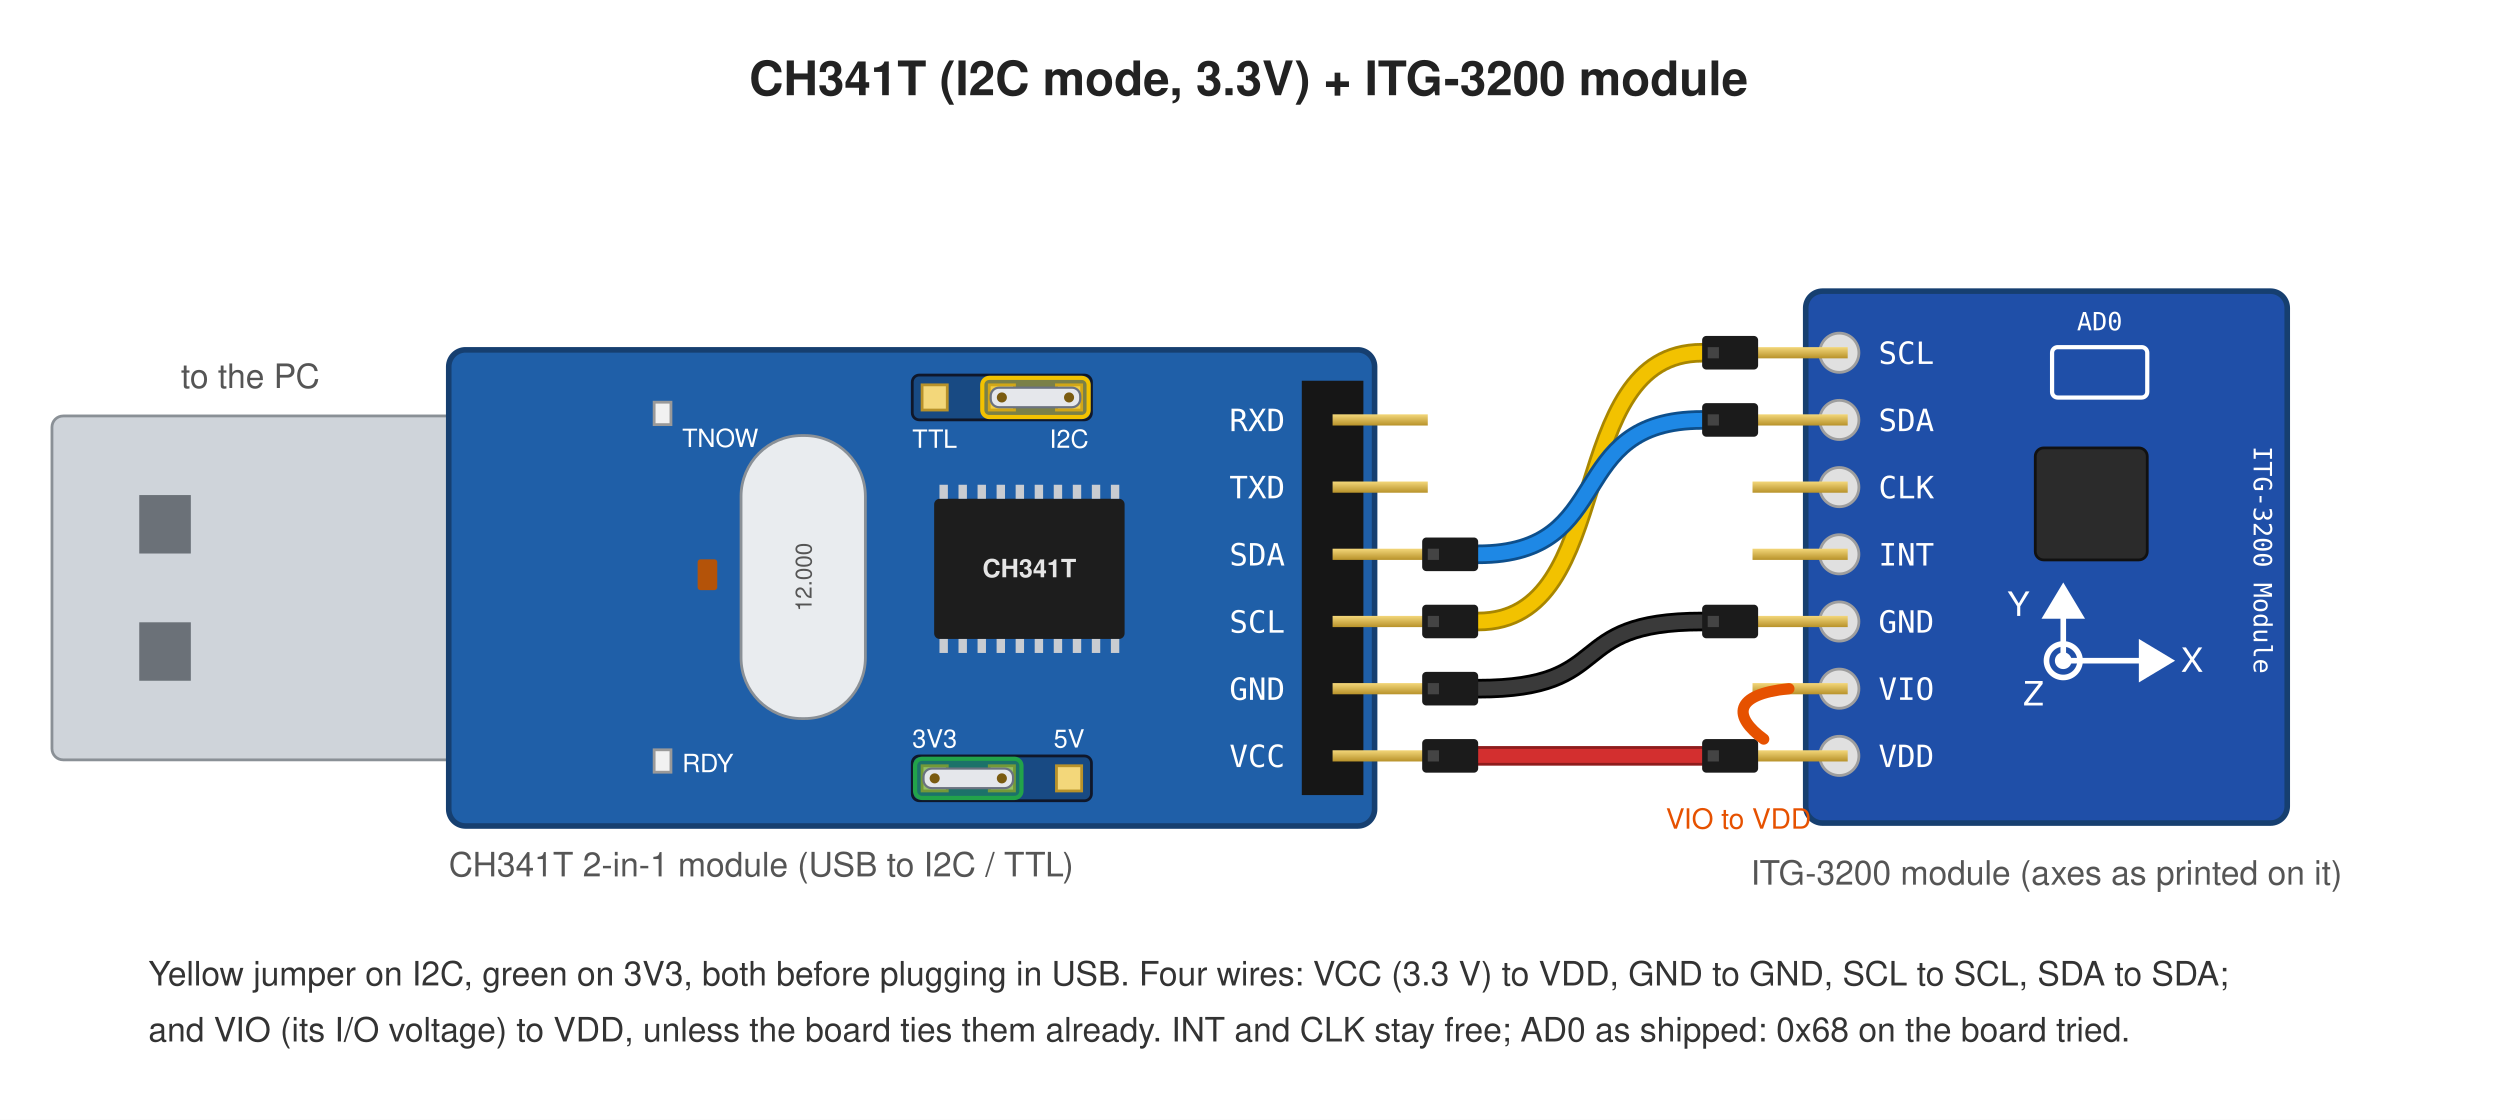
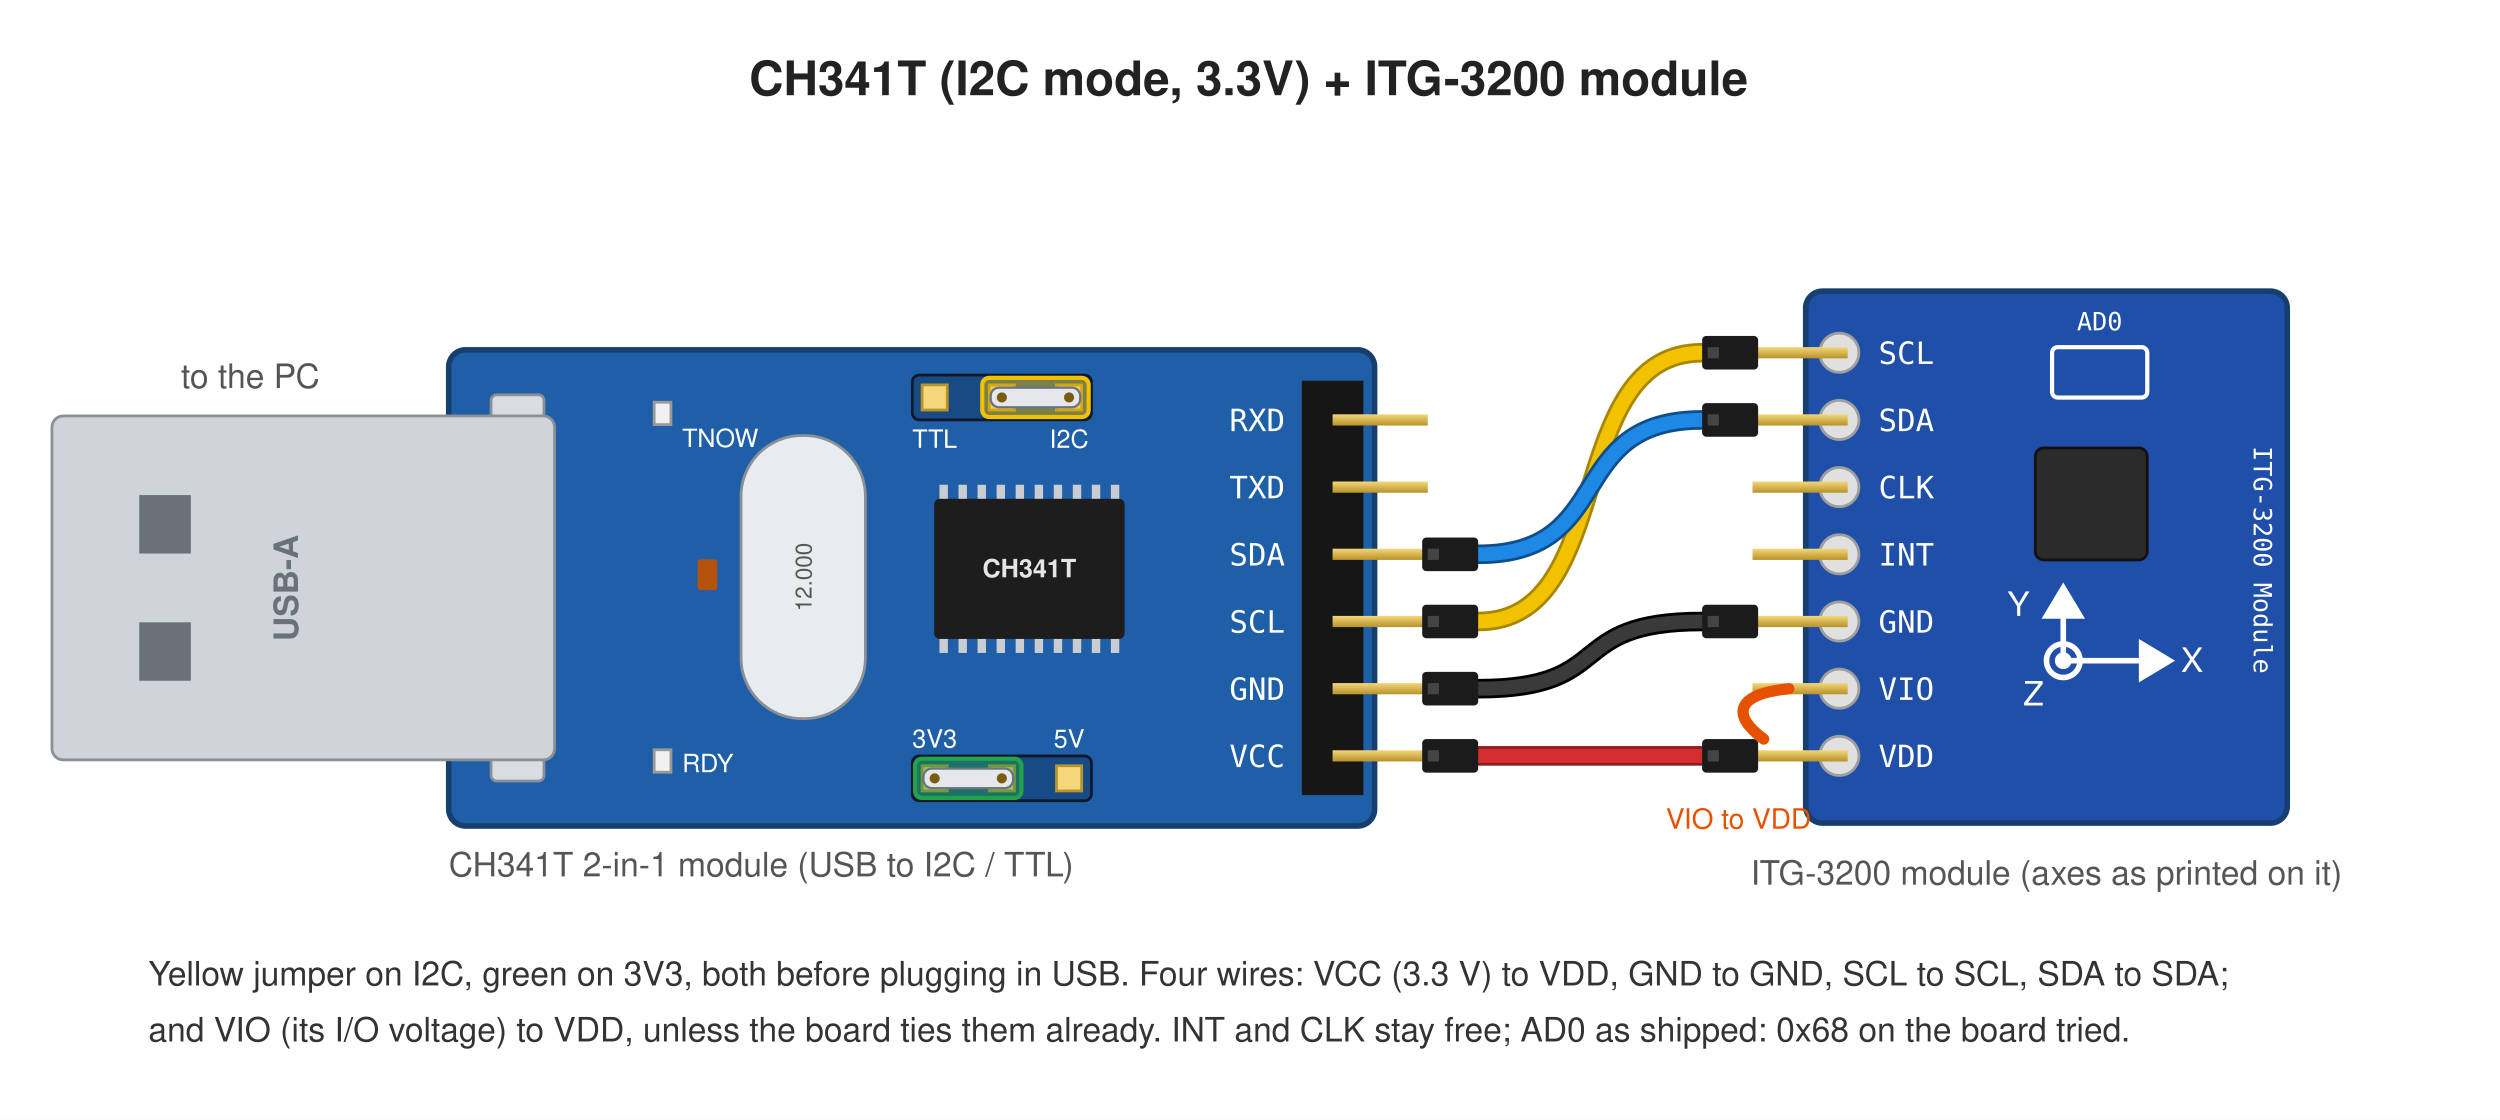
<svg xmlns="http://www.w3.org/2000/svg" viewBox="0 0 893 400" width="893" height="400" font-family="Helvetica, Arial, sans-serif">
  <style>@media (prefers-color-scheme: dark) { .bg { fill-opacity: 0.85 } }</style>
  <defs>
    <linearGradient id="metal" x1="0" y1="0" x2="0" y2="1">
      <stop offset="0" stop-color="#e9ecef" />
      <stop offset="0.5" stop-color="#b8bec5" />
      <stop offset="1" stop-color="#d9dde1" />
    </linearGradient>
    <linearGradient id="pin" x1="0" y1="0" x2="0" y2="1">
      <stop offset="0" stop-color="#f3d77a" />
      <stop offset="1" stop-color="#b8922a" />
    </linearGradient>
    <g id="dupont">
      <rect x="0" y="-6" width="20" height="12" rx="1.5" fill="#1b1b1b" />
      <rect x="2" y="-2" width="4" height="4" fill="#444" />
    </g>
  </defs>
  <rect class="bg" width="893" height="400" fill="#ffffff" />
  <text x="446" y="34" text-anchor="middle" font-size="17" font-weight="bold" fill="#222">CH341T (I2C mode, 3.3V) + ITG-3200 module</text>
  <text x="89.425" y="138.583" text-anchor="middle" font-size="12" fill="#555">to the PC</text>
+   <rect x="160.291" y="124.961" width="330.709" height="170.079" rx="6" fill="#1f5fa8" stroke="#163f70" stroke-width="2" />
+   <rect x="175.409" y="141.024" width="18.898" height="9.449" rx="2" fill="#d9dde1" stroke="#8a9096" />
+   <rect x="175.409" y="269.528" width="18.898" height="9.449" rx="2" fill="#d9dde1" stroke="#8a9096" />
  <rect x="18.559" y="148.583" width="179.528" height="122.835" rx="4" fill="#cfd4da" stroke="#8a9096" />
  <rect x="49.74" y="176.835" width="18.425" height="20.882" fill="#6b7178" />
  <rect x="49.74" y="222.283" width="18.425" height="20.882" fill="#6b7178" />
-   <rect x="160.291" y="124.961" width="330.709" height="170.079" rx="6" fill="#1f5fa8" stroke="#163f70" stroke-width="2" />
+   <text transform="translate(106.4331 210.0) rotate(-90)" text-anchor="middle" font-size="12" font-weight="bold" fill="#6b7178">USB-A</text>
  <text x="160.291" y="313.039" font-size="12" fill="#555">CH341T 2-in-1 module (USB to I2C / TTL)</text>
  <rect x="465.0" y="136.0" width="22" height="148.0" fill="#161616" />
  <g fill="url(#pin)">
    <rect x="476.0" y="148.0" width="34.0" height="4" />
    <rect x="476.0" y="172.0" width="34.0" height="4" />
    <rect x="476.0" y="196.0" width="34.0" height="4" />
    <rect x="476.0" y="220.0" width="34.0" height="4" />
    <rect x="476.0" y="244.0" width="34.0" height="4" />
    <rect x="476.0" y="268.0" width="34.0" height="4" />
  </g>
  <g font-size="11" fill="#fff" font-family="Menlo, Consolas, monospace" text-anchor="end">
    <text x="459.0" y="154.0">RXD</text>
    <text x="459.0" y="178.0">TXD</text>
    <text x="459.0" y="202.0">SDA</text>
    <text x="459.0" y="226.0">SCL</text>
    <text x="459.0" y="250.0">GND</text>
    <text x="459.0" y="274.0">VCC</text>
  </g>
  <rect x="333.677" y="178.157" width="68.031" height="50.079" rx="2" fill="#1d1d1d" />
  <rect x="335.579" y="173.157" width="3" height="5" fill="#c9ccd1" />
  <rect x="335.579" y="228.236" width="3" height="5" fill="#c9ccd1" />
  <rect x="342.382" y="173.157" width="3" height="5" fill="#c9ccd1" />
  <rect x="342.382" y="228.236" width="3" height="5" fill="#c9ccd1" />
  <rect x="349.185" y="173.157" width="3" height="5" fill="#c9ccd1" />
  <rect x="349.185" y="228.236" width="3" height="5" fill="#c9ccd1" />
  <rect x="355.988" y="173.157" width="3" height="5" fill="#c9ccd1" />
  <rect x="355.988" y="228.236" width="3" height="5" fill="#c9ccd1" />
  <rect x="362.791" y="173.157" width="3" height="5" fill="#c9ccd1" />
  <rect x="362.791" y="228.236" width="3" height="5" fill="#c9ccd1" />
  <rect x="369.594" y="173.157" width="3" height="5" fill="#c9ccd1" />
  <rect x="369.594" y="228.236" width="3" height="5" fill="#c9ccd1" />
  <rect x="376.398" y="173.157" width="3" height="5" fill="#c9ccd1" />
  <rect x="376.398" y="228.236" width="3" height="5" fill="#c9ccd1" />
  <rect x="383.201" y="173.157" width="3" height="5" fill="#c9ccd1" />
  <rect x="383.201" y="228.236" width="3" height="5" fill="#c9ccd1" />
  <rect x="390.004" y="173.157" width="3" height="5" fill="#c9ccd1" />
  <rect x="390.004" y="228.236" width="3" height="5" fill="#c9ccd1" />
  <rect x="396.807" y="173.157" width="3" height="5" fill="#c9ccd1" />
  <rect x="396.807" y="228.236" width="3" height="5" fill="#c9ccd1" />
  <text x="367.693" y="206.197" text-anchor="middle" font-size="9" font-weight="bold" fill="#e5e5e5">CH341T</text>
  <rect x="264.701" y="155.575" width="44.409" height="101.102" rx="21.732" fill="#e9ecef" stroke="#8a9096" />
  <text transform="translate(289.9055 206.126) rotate(-90)" text-anchor="middle" font-size="8" fill="#555">12.000</text>
  <rect x="249.197" y="199.795" width="7" height="11" rx="1" fill="#b45309" />
  <rect x="325.866" y="133.969" width="64" height="16" rx="2.5" fill="#000" fill-opacity="0.22" stroke="#0f172a" stroke-width="1" />
  <rect x="377.366" y="137.469" width="9" height="9" fill="#f3d77a" stroke="#b8922a" />
  <rect x="353.366" y="137.469" width="9" height="9" fill="#f3d77a" stroke="#b8922a" />
  <rect x="329.366" y="137.469" width="9" height="9" fill="#f3d77a" stroke="#b8922a" />
  <rect x="350.866" y="134.969" width="38" height="14" rx="2.5" fill="#f2c200" fill-opacity="0.45" stroke="#f2c200" stroke-width="1.5" />
  <rect x="353.866" y="138.469" width="32" height="7" rx="3" fill="#e5e7eb" stroke="#6b7280" stroke-width="0.8" />
  <circle cx="357.866" cy="141.969" r="1.8" fill="#7a5b10" />
  <circle cx="381.866" cy="141.969" r="1.8" fill="#7a5b10" />
  <rect x="325.866" y="270.031" width="64" height="16" rx="2.5" fill="#000" fill-opacity="0.22" stroke="#0f172a" stroke-width="1" />
  <rect x="377.366" y="273.531" width="9" height="9" fill="#f3d77a" stroke="#b8922a" />
  <rect x="353.366" y="273.531" width="9" height="9" fill="#f3d77a" stroke="#b8922a" />
  <rect x="329.366" y="273.531" width="9" height="9" fill="#f3d77a" stroke="#b8922a" />
  <rect x="326.866" y="271.031" width="38" height="14" rx="2.5" fill="#22a34a" fill-opacity="0.45" stroke="#22a34a" stroke-width="1.5" />
  <rect x="329.866" y="274.531" width="32" height="7" rx="3" fill="#e5e7eb" stroke="#6b7280" stroke-width="0.8" />
  <circle cx="333.866" cy="278.031" r="1.8" fill="#7a5b10" />
  <circle cx="357.866" cy="278.031" r="1.8" fill="#7a5b10" />
  <text x="381.866" y="159.969" text-anchor="middle" font-size="9" fill="#fff">I2C</text>
  <text x="333.866" y="159.969" text-anchor="middle" font-size="9" fill="#fff">TTL</text>
  <text x="381.866" y="267.031" text-anchor="middle" font-size="9" fill="#fff">5V</text>
  <text x="333.866" y="267.031" text-anchor="middle" font-size="9" fill="#fff">3V3</text>
  <rect x="233.661" y="143.669" width="6" height="8" fill="#f1f1f1" stroke="#999" />
  <text x="243.661" y="159.669" font-size="9" fill="#fff">TNOW</text>
  <rect x="233.661" y="267.827" width="6" height="8" fill="#f1f1f1" stroke="#999" />
  <text x="243.661" y="275.827" font-size="9" fill="#fff">RDY</text>
  <g transform="translate(33 0)">
    <rect x="612" y="104" width="172" height="190" rx="6" fill="#1f4fa8" stroke="#163f70" stroke-width="2" />
    <g fill="#e0e0e0" stroke="#9e9e9e">
      <circle cx="624" cy="126" r="7" />
      <circle cx="624" cy="150" r="7" />
      <circle cx="624" cy="174" r="7" />
      <circle cx="624" cy="198" r="7" />
      <circle cx="624" cy="222" r="7" />
      <circle cx="624" cy="246" r="7" />
      <circle cx="624" cy="270" r="7" />
    </g>
    <g fill="url(#pin)">
      <rect x="593" y="124" width="34" height="4" />
      <rect x="593" y="148" width="34" height="4" />
      <rect x="593" y="172" width="34" height="4" />
      <rect x="593" y="196" width="34" height="4" />
      <rect x="593" y="220" width="34" height="4" />
      <rect x="593" y="244" width="34" height="4" />
      <rect x="593" y="268" width="34" height="4" />
    </g>
    <g font-size="11" fill="#fff" font-family="Menlo, Consolas, monospace">
      <text x="638" y="130">SCL</text>
      <text x="638" y="154">SDA</text>
      <text x="638" y="178">CLK</text>
      <text x="638" y="202">INT</text>
      <text x="638" y="226">GND</text>
      <text x="638" y="250">VIO</text>
      <text x="638" y="274">VDD</text>
    </g>
    <rect x="694" y="160" width="40" height="40" rx="3" fill="#2b2b2b" stroke="#111" />
    <rect x="700" y="124" width="34" height="18" rx="2" fill="none" stroke="#fff" stroke-width="1.5" />
    <text x="717" y="118" text-anchor="middle" font-size="9" fill="#fff" font-family="Menlo, Consolas, monospace">AD0</text>
    <text x="772" y="200" text-anchor="middle" font-size="9" fill="#fff" font-family="Menlo, Consolas, monospace" transform="rotate(90 772 200)">ITG-3200 Module</text>
    <g stroke="#fff" stroke-width="2" fill="#fff" font-size="12" font-family="Helvetica, Arial, sans-serif">
      <line x1="704" y1="236" x2="738" y2="236" />
      <path d="M732 230 L742 236 L732 242 z" />
      <text x="746" y="240" stroke="none">X</text>
      <line x1="704" y1="236" x2="704" y2="214" />
      <path d="M698 220 L704 210 L710 220 z" />
      <text x="692" y="220" stroke="none" text-anchor="end">Y</text>
      <circle cx="704" cy="236" r="6" fill="none" />
      <circle cx="704" cy="236" r="2" />
      <text x="697" y="252" stroke="none" text-anchor="end">Z</text>
    </g>
    <text x="698" y="316" text-anchor="middle" font-size="12" fill="#555">ITG-3200 module (axes as printed on it)</text>
    <g stroke-linecap="round" fill="none">
      <path d="M495 270 C 545 270, 525 270, 575 270" stroke="#8e1c1c" stroke-width="7" />
      <path d="M495 270 C 545 270, 525 270, 575 270" stroke="#d32f2f" stroke-width="5" />
      <path d="M495 246 C 545 246, 525 222, 575 222" stroke="#000" stroke-width="7" />
      <path d="M495 246 C 545 246, 525 222, 575 222" stroke="#3a3a3a" stroke-width="5" />
      <path d="M495 222 C 545 222, 525 126, 575 126" stroke="#a88600" stroke-width="7" />
      <path d="M495 222 C 545 222, 525 126, 575 126" stroke="#f2c200" stroke-width="5" />
      <path d="M495 198 C 545 198, 525 150, 575 150" stroke="#0d4f8c" stroke-width="7" />
      <path d="M495 198 C 545 198, 525 150, 575 150" stroke="#1e88e5" stroke-width="5" />
    </g>
    <use href="#dupont" x="475" y="270" />
    <use href="#dupont" x="475" y="246" />
    <use href="#dupont" x="475" y="222" />
    <use href="#dupont" x="475" y="198" />
    <use href="#dupont" x="575" y="270" />
    <use href="#dupont" x="575" y="222" />
    <use href="#dupont" x="575" y="126" />
    <use href="#dupont" x="575" y="150" />
    <path d="M606 246 C 586 248, 586 256, 597 264" fill="none" stroke="#e65100" stroke-width="4" stroke-linecap="round" />
    <text x="588" y="296" text-anchor="middle" font-size="10" fill="#e65100">VIO to VDD</text>
    <g font-size="12" fill="#333">
      <text x="20" y="352">Yellow jumper on I2C, green on 3V3, both before plugging in USB. Four wires: VCC (3.3 V) to VDD, GND to GND, SCL to SCL, SDA to SDA;</text>
      <text x="20" y="372">and VIO (its I/O voltage) to VDD, unless the board ties them already. INT and CLK stay free; AD0 as shipped: 0x68 on the board tried.</text>
    </g>
  </g>
</svg>
